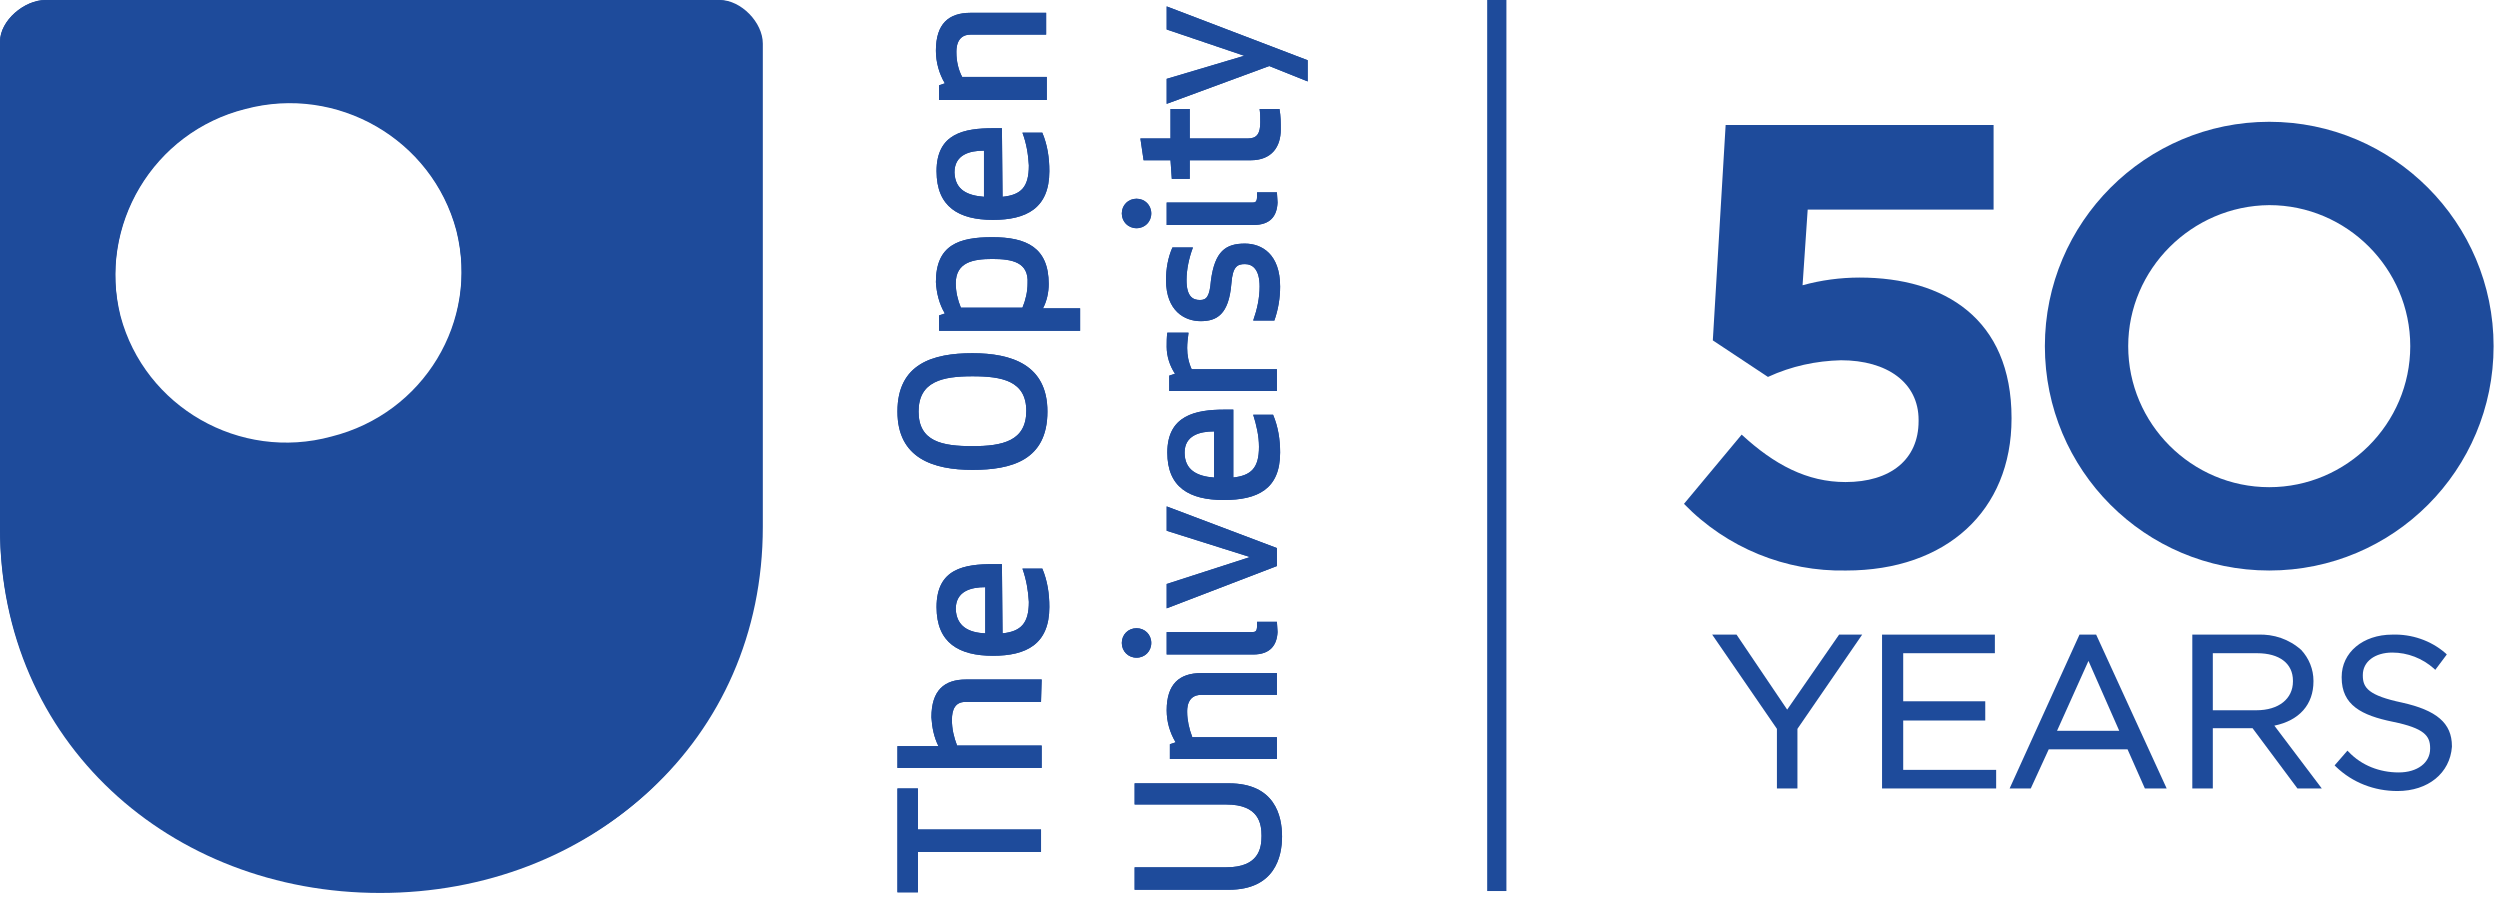
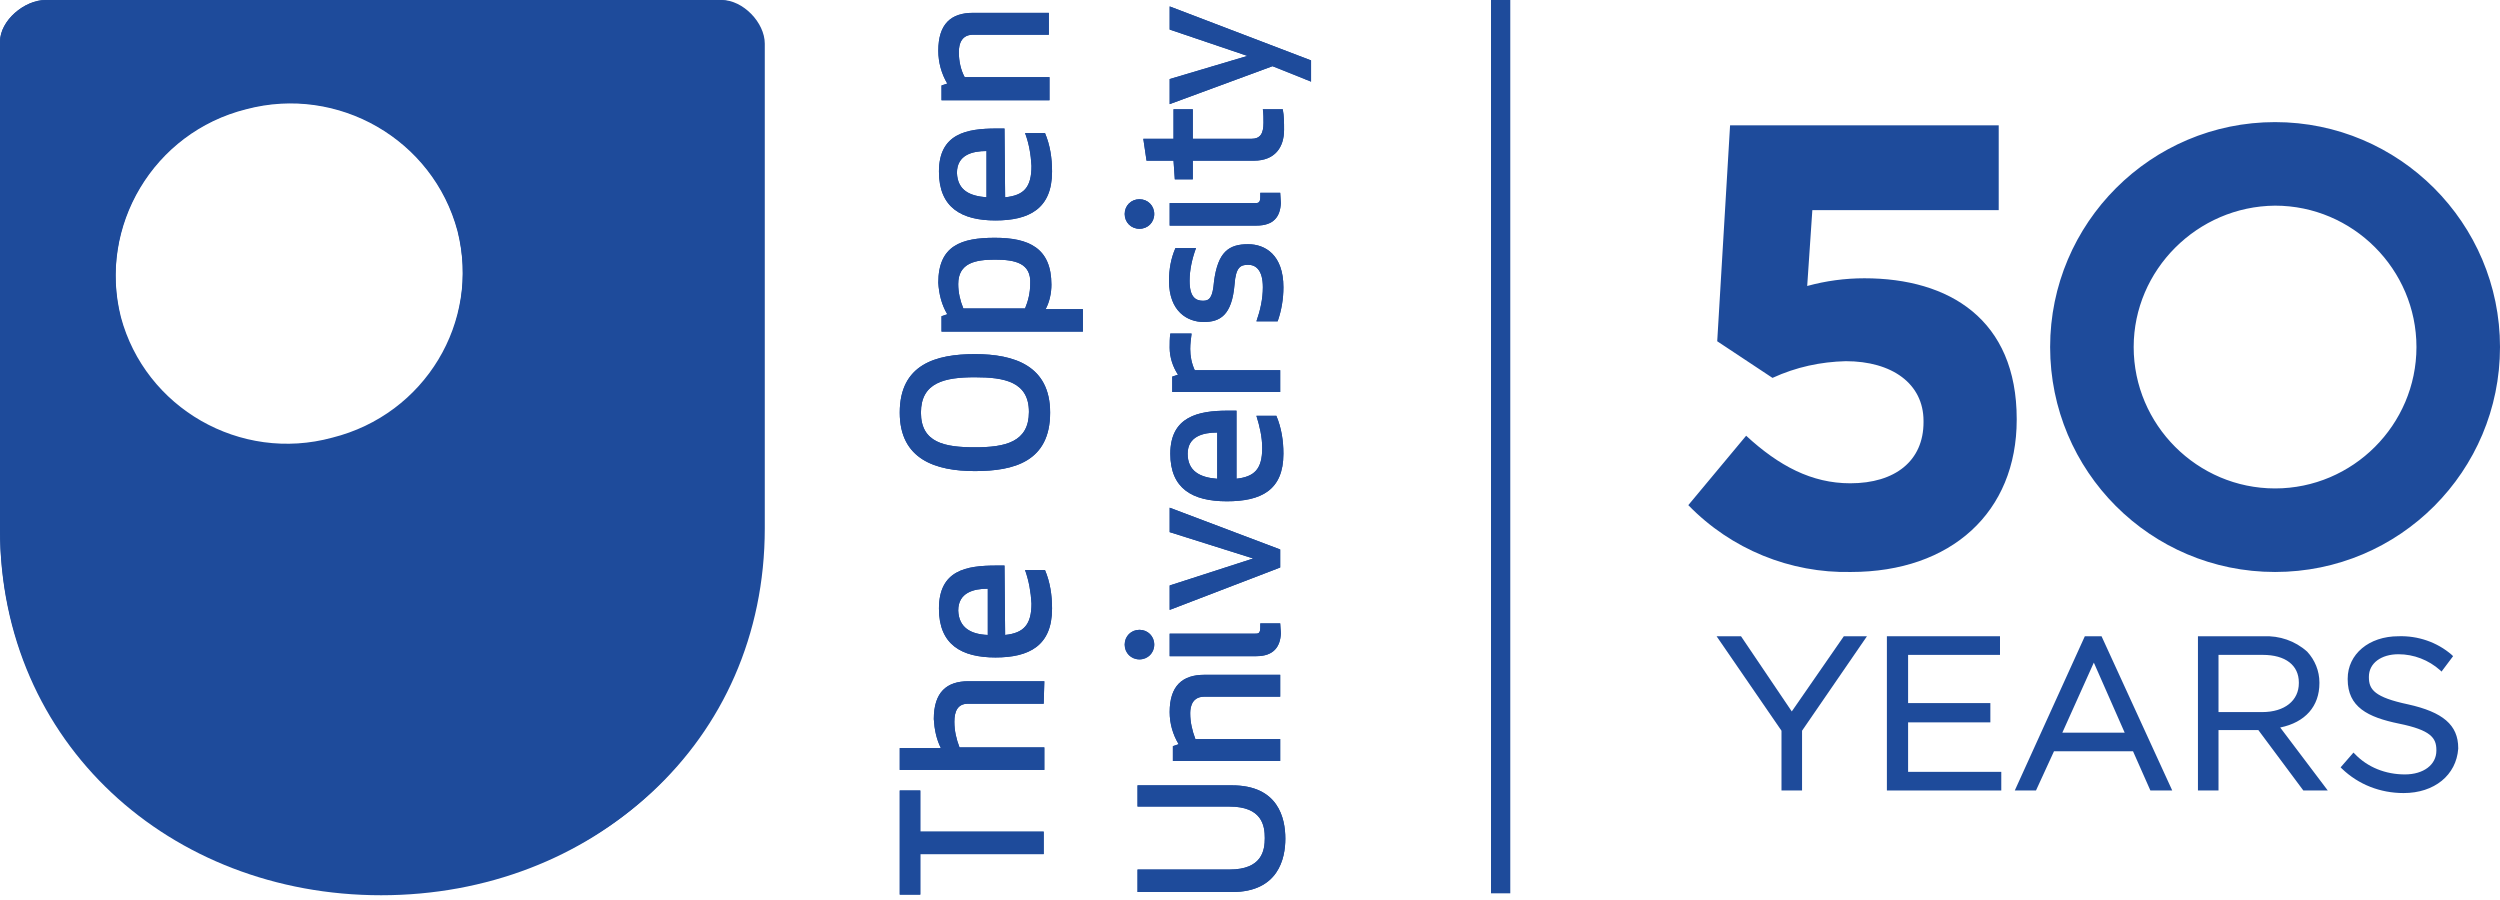
- <svg xmlns="http://www.w3.org/2000/svg" enable-background="new 0 0 390 140" shape-rendering="geometricPrecision" version="1.1" viewBox="0 0 390 140" xml:space="preserve">
-   <style type="text/css">
- 	.st0{fill:#1E4B9B;}
- </style>
-   <path class="st0" d="m118.6 82.4v-75.6c0-3.3-3.4-6.8-6.7-6.8h-104.8c-3.3 0-7.1 3.2-7.1 6.5v75.9c0 33.3 26.5 56.9 59.3 56.9s59.3-23.5 59.3-56.9m-66.9-13.9c-14.3 3.9-29.1-4.6-32.9-18.9-3.6-14.4 5.1-29 19.5-32.6 14.3-3.8 29.1 4.7 32.9 19 3.6 14.4-5.1 28.9-19.5 32.5" />
-   <path class="st0" d="m119 82.2v-75.4c0-3.3-3.4-6.8-6.7-6.8h-105.2c-3.3 0-7.1 3.2-7.1 6.5v75.7c0 33.3 26.6 56.8 59.5 56.8s59.5-23.4 59.5-56.8m-67.3-14.1c-14.3 3.9-29.1-4.6-32.9-18.8-3.6-14.3 5.1-28.8 19.5-32.4 14.3-3.8 29.1 4.7 32.9 18.9 3.6 14.3-5.1 28.7-19.5 32.3" />
-   <path class="st0" d="m262.7 78.6l9-10.8c5.1 4.7 10.2 7.4 16.2 7.4 7 0 11.4-3.5 11.4-9.5v-0.2c0-5.8-4.9-9.3-12.1-9.3-3.9 0.1-7.7 0.9-11.4 2.6l-8.6-5.7 2-33.6h41.8v13.2h-29l-0.8 11.8c2.9-0.8 5.9-1.2 8.9-1.2 13.2 0 23.7 6.4 23.7 21.9v0.1c0 14.4-10.2 23.7-25.8 23.7-9.4 0.2-18.6-3.5-25.3-10.4z" />
-   <polygon class="st0" points="194.1 8.7 182 4.6 182 1 204 9.4 204 12.7 198 10.3 182 16.2 182 12.3" />
-   <path class="st0" d="m154.8 40.4c-3 0-5.7 0.5-5.7 3.8 0 1.3 0.3 2.6 0.8 3.8h9.6c0.5-1.2 0.8-2.5 0.8-3.8 0.2-3.3-2.4-3.8-5.5-3.8zm-8.3 8.8l0.9-0.3c-0.9-1.5-1.3-3.2-1.4-4.9 0-5.8 3.6-7 8.8-7 5.3 0 8.8 1.6 8.8 7.3 0 1.3-0.3 2.7-0.9 3.8h5.8v3.5h-22v-2.4z" />
-   <polygon class="st0" points="162.4 129.4 162.4 132.9 143.2 132.9 143.2 139.2 140 139.2 140 123 143.2 123 143.2 129.4" />
-   <path class="st0" d="m150.6 109.5c-1.6 0-2.1 1.2-2.1 2.8 0 1.4 0.3 2.7 0.8 4h13.2v3.5h-22.5v-3.4h6.4c-0.7-1.4-1-2.9-1.1-4.5 0-4.2 2-5.9 5.4-5.9h11.8l-0.1 3.5h-11.8z" />
-   <path class="st0" d="m151.7 69.6c4.7 0 8.4-0.8 8.4-5.5s-3.8-5.4-8.4-5.4c-4.7 0-8.4 0.8-8.4 5.5s3.7 5.4 8.4 5.4m0 3.7c-6.1 0-11.7-1.8-11.7-9.1 0-7.5 5.6-9.1 11.7-9.1s11.7 1.8 11.7 9.1c0 7.6-5.6 9.1-11.7 9.1" />
-   <path class="st0" d="m149.2 8.2c0-0.4-0.1-2.8 2.2-2.8h11.8v-3.4h-11.8c-3.4 0-5.4 1.7-5.4 5.9 0 1.8 0.5 3.6 1.4 5.1l-0.9 0.3v2.3h16.8v-3.6h-13.2c-0.6-1.1-0.9-2.5-0.9-3.8" />
-   <path class="st0" d="m153.5 30.7v-7.2c-2.2 0-4.6 0.6-4.6 3.4 0.1 2.8 2.1 3.6 4.6 3.8zm2.9 0c2.9-0.3 4.1-1.5 4.1-4.9-0.1-1.8-0.4-3.5-1-5.1h3.1c0.8 1.9 1.1 3.9 1.1 6 0 5.8-3.6 7.6-8.8 7.6-5.3 0-8.8-2-8.8-7.6 0-5.9 4.3-6.7 8.9-6.7h1.3l0.1 10.7z" />
-   <path class="st0" d="m153.7 98.8v-7.2c-2.2 0-4.6 0.6-4.6 3.4 0.1 2.7 2 3.7 4.6 3.8zm2.7 0c2.9-0.3 4.1-1.6 4.1-4.9-0.1-1.8-0.4-3.5-1-5.2h3.1c0.8 1.9 1.1 3.9 1.1 6 0 5.8-3.6 7.6-8.8 7.6-5.3 0-8.8-2-8.8-7.6 0-6 4.3-6.7 8.9-6.7h1.3l0.1 10.8z" />
-   <path class="st0" d="m177 125.5h14.3c5.1 0 5.5 3 5.5 4.9s-0.4 4.9-5.5 4.9h-14.3v3.5h14.7c7.2 0 8.3-5.2 8.3-8.3 0-3.2-1.1-8.3-8.3-8.3h-14.7v3.3z" />
-   <path class="st0" d="m177.3 98c1.3 0 2.3 1 2.3 2.3s-1 2.3-2.3 2.3-2.3-1-2.3-2.3 1-2.3 2.3-2.3" />
-   <path class="st0" d="m195.5 102.1h-13.5v-3.5h13.2c0.6 0 0.9 0 0.9-1v-0.6h3.1c0 0.5 0.1 1.1 0.1 1.6-0.1 2-1.1 3.5-3.8 3.5" />
-   <path class="st0" d="m195.5 35.1h-13.5v-3.5h13.2c0.6 0 0.9 0 0.9-1v-0.6h3.1c0 0.5 0.1 1.1 0.1 1.6-0.1 2.1-1.1 3.5-3.8 3.5" />
-   <polygon class="st0" points="182 82.8 182 79 199.2 85.5 199.2 88.3 182 94.9 182 91.1 195 86.9" />
-   <path class="st0" d="m189.4 67.3c-2.2 0-4.6 0.6-4.6 3.3s1.9 3.7 4.6 3.9v-7.2zm2.9 7.2c2.9-0.3 4.1-1.5 4.1-4.8 0-1.7-0.4-3.4-0.9-5h3.1c0.8 1.9 1.1 3.9 1.1 5.9 0 5.7-3.5 7.4-8.8 7.4-5.4 0-8.8-2-8.8-7.4 0-5.8 4.4-6.7 8.9-6.7h1.4v10.6h-0.1z" />
-   <path class="st0" d="m185.4 52c-0.1 0.8-0.2 1.5-0.2 2.3 0 1.1 0.2 2.2 0.7 3.3h13.3v3.4h-16.8v-2.4l0.9-0.3c-0.8-1.2-1.3-2.7-1.3-4.2 0-0.7 0-1.5 0.1-2.2h3.3v0.1z" />
-   <path class="st0" d="m194.2 38c2.7 0 5.5 1.7 5.5 6.7 0 1.8-0.3 3.6-0.9 5.3h-3.3c0.6-1.7 1-3.5 1-5.3 0-2.7-1.1-3.5-2.3-3.5s-1.9 0.4-2.1 3c-0.4 4.9-2.3 5.9-4.8 5.9s-5.4-1.6-5.4-6.4c0-1.8 0.3-3.5 1-5.1h3.2c-0.6 1.6-1 3.4-1 5.1 0 2.6 1 3.1 2.1 3.1 1 0 1.5-0.5 1.7-3 0.6-4.6 2.3-5.8 5.3-5.8" />
-   <path class="st0" d="m199.6 17c0.2 1.1 0.2 2.1 0.2 3.2 0 2.7-1.4 4.8-4.7 4.8h-9.5v2.9h-2.8l-0.2-2.9h-4.2l-0.5-3.4h4.7v-4.6h3v4.6h9.1c1.4 0 1.9-0.8 1.9-2.5 0-0.7 0-1.4-0.1-2.1h3.1z" />
-   <path class="st0" d="m185.2 111.1c0-0.4-0.1-2.7 2.2-2.7h11.8v-3.4h-11.8c-3.4 0-5.4 1.7-5.4 5.8 0 1.8 0.5 3.5 1.4 5l-0.9 0.3v2.3h16.7v-3.4h-13.2c-0.5-1.3-0.8-2.7-0.8-3.9" />
-   <path class="st0" d="m177.3 31c1.3 0 2.3 1 2.3 2.3s-1 2.3-2.3 2.3-2.3-1-2.3-2.3 1-2.3 2.3-2.3" />
-   <path class="st0" d="m354 19c-19.3 0-35 15.7-35 35s15.6 35 35 35 35-15.7 35-35-15.7-35-35-35zm0 13c12.1 0 22 9.9 22 22s-9.9 22-22 22-22-9.9-22-22c0-12 9.9-21.9 22-22z" />
-   <polygon class="st0" points="194.1 8.7 182 4.6 182 1 204 9.4 204 12.7 198 10.3 182 16.2 182 12.3" />
-   <path class="st0" d="m154.8 40.4c-3 0-5.7 0.5-5.7 3.8 0 1.3 0.3 2.6 0.8 3.8h9.6c0.5-1.2 0.8-2.5 0.8-3.8 0.2-3.3-2.4-3.8-5.5-3.8zm-8.3 8.8l0.9-0.3c-0.9-1.5-1.3-3.2-1.4-4.9 0-5.8 3.6-7 8.8-7 5.3 0 8.8 1.6 8.8 7.3 0 1.3-0.3 2.7-0.9 3.8h5.8v3.5h-22v-2.4z" />
-   <polygon class="st0" points="162.4 129.4 162.4 132.9 143.2 132.9 143.2 139.2 140 139.2 140 123 143.2 123 143.2 129.4" />
-   <path class="st0" d="m150.6 109.5c-1.6 0-2.1 1.2-2.1 2.8 0 1.4 0.3 2.7 0.8 4h13.2v3.5h-22.5v-3.4h6.4c-0.7-1.4-1-2.9-1.1-4.5 0-4.2 2-5.9 5.4-5.9h11.8l-0.1 3.5h-11.8z" />
-   <path class="st0" d="m151.7 69.6c4.7 0 8.4-0.8 8.4-5.5s-3.8-5.4-8.4-5.4c-4.7 0-8.4 0.8-8.4 5.5s3.7 5.4 8.4 5.4m0 3.7c-6.1 0-11.7-1.8-11.7-9.1 0-7.5 5.6-9.1 11.7-9.1s11.7 1.8 11.7 9.1c0 7.6-5.6 9.1-11.7 9.1" />
-   <path class="st0" d="m149.2 8.2c0-0.4-0.1-2.8 2.2-2.8h11.8v-3.4h-11.8c-3.4 0-5.4 1.7-5.4 5.9 0 1.8 0.5 3.6 1.4 5.1l-0.9 0.3v2.3h16.8v-3.6h-13.2c-0.6-1.1-0.9-2.5-0.9-3.8" />
-   <path class="st0" d="m153.5 30.7v-7.2c-2.2 0-4.6 0.6-4.6 3.4 0.1 2.8 2.1 3.6 4.6 3.8zm2.9 0c2.9-0.3 4.1-1.5 4.1-4.9-0.1-1.8-0.4-3.5-1-5.1h3.1c0.8 1.9 1.1 3.9 1.1 6 0 5.8-3.6 7.6-8.8 7.6-5.3 0-8.8-2-8.8-7.6 0-5.9 4.3-6.7 8.9-6.7h1.3l0.1 10.7z" />
-   <path class="st0" d="m153.7 98.8v-7.2c-2.2 0-4.6 0.6-4.6 3.4 0.1 2.7 2 3.7 4.6 3.8zm2.7 0c2.9-0.3 4.1-1.6 4.1-4.9-0.1-1.8-0.4-3.5-1-5.2h3.1c0.8 1.9 1.1 3.9 1.1 6 0 5.8-3.6 7.6-8.8 7.6-5.3 0-8.8-2-8.8-7.6 0-6 4.3-6.7 8.9-6.7h1.3l0.1 10.8z" />
-   <path class="st0" d="m177 125.5h14.3c5.1 0 5.5 3 5.5 4.9s-0.4 4.9-5.5 4.9h-14.3v3.5h14.7c7.2 0 8.3-5.2 8.3-8.3 0-3.2-1.1-8.3-8.3-8.3h-14.7v3.3z" />
-   <path class="st0" d="m177.3 98c1.3 0 2.3 1 2.3 2.3s-1 2.3-2.3 2.3-2.3-1-2.3-2.3 1-2.3 2.3-2.3" />
-   <path class="st0" d="m195.5 102.1h-13.5v-3.5h13.2c0.6 0 0.9 0 0.9-1v-0.6h3.1c0 0.5 0.1 1.1 0.1 1.6-0.1 2-1.1 3.5-3.8 3.5" />
-   <path class="st0" d="m195.5 35.1h-13.5v-3.5h13.2c0.6 0 0.9 0 0.9-1v-0.6h3.1c0 0.5 0.1 1.1 0.1 1.6-0.1 2.1-1.1 3.5-3.8 3.5" />
-   <polygon class="st0" points="182 82.8 182 79 199.2 85.5 199.2 88.3 182 94.9 182 91.1 195 86.9" />
-   <path class="st0" d="m189.4 67.3c-2.2 0-4.6 0.6-4.6 3.3s1.9 3.7 4.6 3.9v-7.2zm2.9 7.2c2.9-0.3 4.1-1.5 4.1-4.8 0-1.7-0.4-3.4-0.9-5h3.1c0.8 1.9 1.1 3.9 1.1 5.9 0 5.7-3.5 7.4-8.8 7.4-5.4 0-8.8-2-8.8-7.4 0-5.8 4.4-6.7 8.9-6.7h1.4v10.6h-0.1z" />
-   <path class="st0" d="m185.4 52c-0.1 0.8-0.2 1.5-0.2 2.3 0 1.1 0.2 2.2 0.7 3.3h13.3v3.4h-16.8v-2.4l0.9-0.3c-0.8-1.2-1.3-2.7-1.3-4.2 0-0.7 0-1.5 0.1-2.2h3.3v0.1z" />
-   <path class="st0" d="m194.2 38c2.7 0 5.5 1.7 5.5 6.7 0 1.8-0.3 3.6-0.9 5.3h-3.3c0.6-1.7 1-3.5 1-5.3 0-2.7-1.1-3.5-2.3-3.5s-1.9 0.4-2.1 3c-0.4 4.9-2.3 5.9-4.8 5.9s-5.4-1.6-5.4-6.4c0-1.8 0.3-3.5 1-5.1h3.2c-0.6 1.6-1 3.4-1 5.1 0 2.6 1 3.1 2.1 3.1 1 0 1.5-0.5 1.7-3 0.6-4.6 2.3-5.8 5.3-5.8" />
-   <path class="st0" d="m199.6 17c0.2 1.1 0.2 2.1 0.2 3.2 0 2.7-1.4 4.8-4.7 4.8h-9.5v2.9h-2.8l-0.2-2.9h-4.2l-0.5-3.4h4.7v-4.6h3v4.6h9.1c1.4 0 1.9-0.8 1.9-2.5 0-0.7 0-1.4-0.1-2.1h3.1z" />
-   <path class="st0" d="m185.2 111.1c0-0.4-0.1-2.7 2.2-2.7h11.8v-3.4h-11.8c-3.4 0-5.4 1.7-5.4 5.8 0 1.8 0.5 3.5 1.4 5l-0.9 0.3v2.3h16.7v-3.4h-13.2c-0.5-1.3-0.8-2.7-0.8-3.9" />
-   <path class="st0" d="m177.3 31c1.3 0 2.3 1 2.3 2.3s-1 2.3-2.3 2.3-2.3-1-2.3-2.3 1-2.3 2.3-2.3" />
-   <polygon class="st0" points="277.2 123 277.2 113.7 267.1 99 270.9 99 278.8 110.7 286.9 99 290.5 99 280.4 113.7 280.4 123" />
-   <polygon class="st0" points="293.6 123 293.6 99 311.2 99 311.2 101.9 296.9 101.9 296.9 109.4 309.7 109.4 309.7 112.4 296.9 112.4 296.9 120.1 311.4 120.1 311.4 123" />
-   <path class="st0" d="m330.6 114l-4.8-10.9-4.9 10.9h9.7zm4 9l-2.7-6.1h-12.3l-2.8 6.1h-3.3l10.9-24h2.6l11 24h-3.4z" />
-   <path class="st0" d="m352 110.8c3.5 0 5.7-1.8 5.7-4.5v-0.1c0-2.7-2.1-4.3-5.6-4.3h-6.9v8.9h6.8zm-0.6 2.8h-6.2v9.4h-3.2v-24h10.2c2.5-0.1 4.9 0.7 6.8 2.4 1.2 1.3 1.9 3 1.9 4.8v0.1c0 3.6-2.2 6.1-6.1 6.9l7.4 9.8h-3.8l-7-9.4z" />
-   <path class="st0" d="m374 123.4c-3.6 0-7-1.3-9.6-3.8l-0.2-0.2 2-2.3 0.2 0.2c2 2.1 4.8 3.2 7.8 3.2 2.9 0 4.9-1.5 4.9-3.7v-0.1c0-1.9-0.9-3.1-5.8-4.1s-8-2.6-8-6.9v-0.1c0-3.8 3.3-6.6 7.9-6.6 3-0.1 6 0.9 8.3 2.9l0.2 0.2-1.8 2.4-0.2-0.2c-1.8-1.6-4.1-2.5-6.5-2.5-2.7 0-4.6 1.4-4.6 3.5v0.1c0 1.9 0.9 3.1 6.1 4.2 5.4 1.2 7.8 3.2 7.8 6.8v0.1c-0.3 4.1-3.7 6.9-8.5 6.9z" />
-   <rect class="st0" x="232" width="3" height="139" />
-   <path class="st0" d="m0 0" />
+ <svg xmlns="http://www.w3.org/2000/svg" width="389" height="140" viewBox="0 0 389 140">
+   <g fill="#1E4B9B">
+     <path d="M118.6,82.4 L118.6,6.8 C118.6,3.5 115.2,1.42108547e-14 111.9,1.42108547e-14 L7.1,1.42108547e-14 C3.8,1.42108547e-14 -7.10542736e-15,3.2 -7.10542736e-15,6.5 L-7.10542736e-15,82.4 C-7.10542736e-15,115.7 26.5,139.3 59.3,139.3 C92.1,139.3 118.6,115.8 118.6,82.4 M51.7,68.5 C37.4,72.4 22.6,63.9 18.8,49.6 C15.2,35.2 23.9,20.6 38.3,17 C52.6,13.2 67.4,21.7 71.2,36 C74.8,50.4 66.1,64.9 51.7,68.5" />
+     <path d="M119 82.2L119 6.8C119 3.5 115.6 0 112.3 0L7.1 0C3.8 0-7.10542736e-15 3.2-7.10542736e-15 6.5L-7.10542736e-15 82.2C-7.10542736e-15 115.5 26.6 139 59.5 139 92.4 139 119 115.6 119 82.2M51.7 68.1C37.4 72 22.6 63.5 18.8 49.3 15.2 35 23.9 20.5 38.3 16.9 52.6 13.1 67.4 21.6 71.2 35.8 74.8 50.1 66.1 64.5 51.7 68.1M262.7 78.6L271.7 67.8C276.8 72.5 281.9 75.2 287.9 75.2 294.9 75.2 299.3 71.7 299.3 65.7L299.3 65.5C299.3 59.7 294.4 56.2 287.2 56.2 283.3 56.3 279.5 57.1 275.8 58.8L267.2 53.1 269.2 19.5 311 19.5 311 32.7 282 32.7 281.2 44.5C284.1 43.7 287.1 43.3 290.1 43.3 303.3 43.3 313.8 49.7 313.8 65.2L313.8 65.3C313.8 79.7 303.6 89 288 89 278.6 89.2 269.4 85.5 262.7 78.6L262.7 78.6z" />
+     <polygon points="194.1 8.7 182 4.6 182 1 204 9.4 204 12.7 198 10.3 182 16.2 182 12.3" />
+     <path d="M154.8,40.4 C151.8,40.4 149.1,40.9 149.1,44.2 C149.1,45.5 149.4,46.8 149.9,48 L159.5,48 C160,46.8 160.3,45.5 160.3,44.2 C160.5,40.9 157.9,40.4 154.8,40.4 L154.8,40.4 Z M146.5,49.2 L147.4,48.9 C146.5,47.4 146.1,45.7 146,44 C146,38.2 149.6,37 154.8,37 C160.1,37 163.6,38.6 163.6,44.3 C163.6,45.6 163.3,47 162.7,48.1 L168.5,48.1 L168.5,51.6 L146.5,51.6 L146.5,49.2 L146.5,49.2 Z" />
+     <polygon points="162.4 129.4 162.4 132.9 143.2 132.9 143.2 139.2 140 139.2 140 123 143.2 123 143.2 129.4" />
+     <path d="M150.6 109.5C149 109.5 148.5 110.7 148.5 112.3 148.5 113.7 148.8 115 149.3 116.3L162.5 116.3 162.5 119.8 140 119.8 140 116.4 146.4 116.4C145.7 115 145.4 113.5 145.3 111.9 145.3 107.7 147.3 106 150.7 106L162.5 106 162.4 109.5 150.6 109.5 150.6 109.5zM151.7 69.6C156.4 69.6 160.1 68.8 160.1 64.1 160.1 59.4 156.3 58.7 151.7 58.7 147 58.7 143.3 59.5 143.3 64.2 143.3 68.9 147 69.6 151.7 69.6M151.7 73.3C145.6 73.3 140 71.5 140 64.2 140 56.7 145.6 55.1 151.7 55.1 157.8 55.1 163.4 56.9 163.4 64.2 163.4 71.8 157.8 73.3 151.7 73.3M149.2 8.2C149.2 7.8 149.1 5.4 151.4 5.4L163.2 5.4 163.2 2 151.4 2C148 2 146 3.7 146 7.9 146 9.7 146.5 11.5 147.4 13L146.5 13.3 146.5 15.6 163.3 15.6 163.3 12 150.1 12C149.5 10.9 149.2 9.5 149.2 8.2M153.5 30.7L153.5 23.5C151.3 23.5 148.9 24.1 148.9 26.9 149 29.7 151 30.5 153.5 30.7zM156.4 30.7C159.3 30.4 160.5 29.2 160.5 25.8 160.4 24 160.1 22.3 159.5 20.7L162.6 20.7C163.4 22.6 163.7 24.6 163.7 26.7 163.7 32.5 160.1 34.3 154.9 34.3 149.6 34.3 146.1 32.3 146.1 26.7 146.1 20.8 150.4 20 155 20L156.3 20 156.4 30.7 156.4 30.7zM153.7 98.8L153.7 91.6C151.5 91.6 149.1 92.2 149.1 95 149.2 97.7 151.1 98.7 153.7 98.8zM156.4 98.8C159.3 98.5 160.5 97.2 160.5 93.9 160.4 92.1 160.1 90.4 159.5 88.7L162.6 88.7C163.4 90.6 163.7 92.6 163.7 94.7 163.7 100.5 160.1 102.3 154.9 102.3 149.6 102.3 146.1 100.3 146.1 94.7 146.1 88.7 150.4 88 155 88L156.3 88 156.4 98.8 156.4 98.8zM177 125.5L191.3 125.5C196.4 125.5 196.8 128.5 196.8 130.4 196.8 132.3 196.4 135.3 191.3 135.3L177 135.3 177 138.8 191.7 138.8C198.9 138.8 200 133.6 200 130.5 200 127.3 198.9 122.2 191.7 122.2L177 122.2 177 125.5zM177.3 98C178.6 98 179.6 99 179.6 100.3 179.6 101.6 178.6 102.6 177.3 102.6 176 102.6 175 101.6 175 100.3 175 99 176 98 177.3 98M195.5 102.1L182 102.1 182 98.6 195.2 98.6C195.8 98.6 196.1 98.6 196.1 97.6L196.1 97 199.2 97C199.2 97.5 199.3 98.1 199.3 98.6 199.2 100.6 198.2 102.1 195.5 102.1M195.5 35.1L182 35.1 182 31.6 195.2 31.6C195.8 31.6 196.1 31.6 196.1 30.6L196.1 30 199.2 30C199.2 30.5 199.3 31.1 199.3 31.6 199.2 33.7 198.2 35.1 195.5 35.1" />
+     <polygon points="182 82.8 182 79 199.2 85.5 199.2 88.3 182 94.9 182 91.1 195 86.9" />
+     <path d="M189.4 67.3C187.2 67.3 184.8 67.9 184.8 70.6 184.8 73.3 186.7 74.3 189.4 74.5L189.4 67.3zM192.3 74.5C195.2 74.2 196.4 73 196.4 69.7 196.4 68 196 66.3 195.5 64.7L198.6 64.7C199.4 66.6 199.7 68.6 199.7 70.6 199.7 76.3 196.2 78 190.9 78 185.5 78 182.1 76 182.1 70.6 182.1 64.8 186.5 63.9 191 63.9L192.4 63.9 192.4 74.5 192.3 74.5 192.3 74.5zM185.4 52C185.3 52.8 185.2 53.5 185.2 54.3 185.2 55.4 185.4 56.5 185.9 57.6L199.2 57.6 199.2 61 182.4 61 182.4 58.6 183.3 58.3C182.5 57.1 182 55.6 182 54.1 182 53.4 182 52.6 182.1 51.9L185.4 51.9 185.4 52 185.4 52zM194.2 38C196.9 38 199.7 39.7 199.7 44.7 199.7 46.5 199.4 48.3 198.8 50L195.5 50C196.1 48.3 196.5 46.5 196.5 44.7 196.5 42 195.4 41.2 194.2 41.2 193 41.2 192.3 41.6 192.1 44.2 191.7 49.1 189.8 50.1 187.3 50.1 184.8 50.1 181.9 48.5 181.9 43.7 181.9 41.9 182.2 40.2 182.9 38.6L186.1 38.6C185.5 40.2 185.1 42 185.1 43.7 185.1 46.3 186.1 46.8 187.2 46.8 188.2 46.8 188.7 46.3 188.9 43.8 189.5 39.2 191.2 38 194.2 38M199.6 17C199.8 18.1 199.8 19.1 199.8 20.2 199.8 22.9 198.4 25 195.1 25L185.6 25 185.6 27.9 182.8 27.9 182.6 25 178.4 25 177.9 21.6 182.6 21.6 182.6 17 185.6 17 185.6 21.6 194.7 21.6C196.1 21.6 196.6 20.8 196.6 19.1 196.6 18.4 196.6 17.7 196.5 17L199.6 17zM185.2 111.1C185.2 110.7 185.1 108.4 187.4 108.4L199.2 108.4 199.2 105 187.4 105C184 105 182 106.7 182 110.8 182 112.6 182.5 114.3 183.4 115.8L182.5 116.1 182.5 118.4 199.2 118.4 199.2 115 186 115C185.5 113.7 185.2 112.3 185.2 111.1M177.3 31C178.6 31 179.6 32 179.6 33.3 179.6 34.6 178.6 35.6 177.3 35.6 176 35.6 175 34.6 175 33.3 175 32 176 31 177.3 31M354 19C334.7 19 319 34.7 319 54 319 73.3 334.6 89 354 89 373.4 89 389 73.3 389 54 389 34.7 373.3 19 354 19zM354 32C366.1 32 376 41.9 376 54 376 66.1 366.1 76 354 76 341.9 76 332 66.1 332 54 332 42 341.9 32.1 354 32z" />
+     <polygon points="194.1 8.7 182 4.6 182 1 204 9.4 204 12.7 198 10.3 182 16.2 182 12.3" />
+     <path d="M154.8,40.4 C151.8,40.4 149.1,40.9 149.1,44.2 C149.1,45.5 149.4,46.8 149.9,48 L159.5,48 C160,46.8 160.3,45.5 160.3,44.2 C160.5,40.9 157.9,40.4 154.8,40.4 L154.8,40.4 Z M146.5,49.2 L147.4,48.9 C146.5,47.4 146.1,45.7 146,44 C146,38.2 149.6,37 154.8,37 C160.1,37 163.6,38.6 163.6,44.3 C163.6,45.6 163.3,47 162.7,48.1 L168.5,48.1 L168.5,51.6 L146.5,51.6 L146.5,49.2 L146.5,49.2 Z" />
+     <polygon points="162.4 129.4 162.4 132.9 143.2 132.9 143.2 139.2 140 139.2 140 123 143.2 123 143.2 129.4" />
+     <path d="M150.6 109.5C149 109.5 148.5 110.7 148.5 112.3 148.5 113.7 148.8 115 149.3 116.3L162.5 116.3 162.5 119.8 140 119.8 140 116.4 146.4 116.4C145.7 115 145.4 113.5 145.3 111.9 145.3 107.7 147.3 106 150.7 106L162.5 106 162.4 109.5 150.6 109.5 150.6 109.5zM151.7 69.6C156.4 69.6 160.1 68.8 160.1 64.1 160.1 59.4 156.3 58.7 151.7 58.7 147 58.7 143.3 59.5 143.3 64.2 143.3 68.9 147 69.6 151.7 69.6M151.7 73.3C145.6 73.3 140 71.5 140 64.2 140 56.7 145.6 55.1 151.7 55.1 157.8 55.1 163.4 56.9 163.4 64.2 163.4 71.8 157.8 73.3 151.7 73.3M149.2 8.2C149.2 7.8 149.1 5.4 151.4 5.4L163.2 5.4 163.2 2 151.4 2C148 2 146 3.7 146 7.9 146 9.7 146.5 11.5 147.4 13L146.5 13.3 146.5 15.6 163.3 15.6 163.3 12 150.1 12C149.5 10.9 149.2 9.5 149.2 8.2M153.5 30.7L153.5 23.5C151.3 23.5 148.9 24.1 148.9 26.9 149 29.7 151 30.5 153.5 30.7zM156.4 30.7C159.3 30.4 160.5 29.2 160.5 25.8 160.4 24 160.1 22.3 159.5 20.7L162.6 20.7C163.4 22.6 163.7 24.6 163.7 26.7 163.7 32.5 160.1 34.3 154.9 34.3 149.6 34.3 146.1 32.3 146.1 26.7 146.1 20.8 150.4 20 155 20L156.3 20 156.4 30.7 156.4 30.7zM153.7 98.8L153.7 91.6C151.5 91.6 149.1 92.2 149.1 95 149.2 97.7 151.1 98.7 153.7 98.8zM156.4 98.8C159.3 98.5 160.5 97.2 160.5 93.9 160.4 92.1 160.1 90.4 159.5 88.7L162.6 88.7C163.4 90.6 163.7 92.6 163.7 94.7 163.7 100.5 160.1 102.3 154.9 102.3 149.6 102.3 146.1 100.3 146.1 94.7 146.1 88.7 150.4 88 155 88L156.3 88 156.4 98.8 156.4 98.8zM177 125.5L191.3 125.5C196.4 125.5 196.8 128.5 196.8 130.4 196.8 132.3 196.4 135.3 191.3 135.3L177 135.3 177 138.8 191.7 138.8C198.9 138.8 200 133.6 200 130.5 200 127.3 198.9 122.2 191.7 122.2L177 122.2 177 125.5zM177.3 98C178.6 98 179.6 99 179.6 100.3 179.6 101.6 178.6 102.6 177.3 102.6 176 102.6 175 101.6 175 100.3 175 99 176 98 177.3 98M195.5 102.1L182 102.1 182 98.6 195.2 98.6C195.8 98.6 196.1 98.6 196.1 97.6L196.1 97 199.2 97C199.2 97.5 199.3 98.1 199.3 98.6 199.2 100.6 198.2 102.1 195.5 102.1M195.5 35.1L182 35.1 182 31.6 195.2 31.6C195.8 31.6 196.1 31.6 196.1 30.6L196.1 30 199.2 30C199.2 30.5 199.3 31.1 199.3 31.6 199.2 33.7 198.2 35.1 195.5 35.1" />
+     <polygon points="182 82.8 182 79 199.2 85.5 199.2 88.3 182 94.9 182 91.1 195 86.9" />
+     <path d="M189.4 67.3C187.2 67.3 184.8 67.9 184.8 70.6 184.8 73.3 186.7 74.3 189.4 74.5L189.4 67.3zM192.3 74.5C195.2 74.2 196.4 73 196.4 69.7 196.4 68 196 66.3 195.5 64.7L198.6 64.7C199.4 66.6 199.7 68.6 199.7 70.6 199.7 76.3 196.2 78 190.9 78 185.5 78 182.1 76 182.1 70.6 182.1 64.8 186.5 63.9 191 63.9L192.4 63.9 192.4 74.5 192.3 74.5 192.3 74.5zM185.4 52C185.3 52.8 185.2 53.5 185.2 54.3 185.2 55.4 185.4 56.5 185.9 57.6L199.2 57.6 199.2 61 182.4 61 182.4 58.6 183.3 58.3C182.5 57.1 182 55.6 182 54.1 182 53.4 182 52.6 182.1 51.9L185.4 51.9 185.4 52 185.4 52zM194.2 38C196.9 38 199.7 39.7 199.7 44.7 199.7 46.5 199.4 48.3 198.8 50L195.5 50C196.1 48.3 196.5 46.5 196.5 44.7 196.5 42 195.4 41.2 194.2 41.2 193 41.2 192.3 41.6 192.1 44.2 191.7 49.1 189.8 50.1 187.3 50.1 184.8 50.1 181.9 48.5 181.9 43.7 181.9 41.9 182.2 40.2 182.9 38.6L186.1 38.6C185.5 40.2 185.1 42 185.1 43.7 185.1 46.3 186.1 46.8 187.2 46.8 188.2 46.8 188.7 46.3 188.9 43.8 189.5 39.2 191.2 38 194.2 38M199.6 17C199.8 18.1 199.8 19.1 199.8 20.2 199.8 22.9 198.4 25 195.1 25L185.6 25 185.6 27.9 182.8 27.9 182.6 25 178.4 25 177.9 21.6 182.6 21.6 182.6 17 185.6 17 185.6 21.6 194.7 21.6C196.1 21.6 196.6 20.8 196.6 19.1 196.6 18.4 196.6 17.7 196.5 17L199.6 17zM185.2 111.1C185.2 110.7 185.1 108.4 187.4 108.4L199.2 108.4 199.2 105 187.4 105C184 105 182 106.7 182 110.8 182 112.6 182.5 114.3 183.4 115.8L182.5 116.1 182.5 118.4 199.2 118.4 199.2 115 186 115C185.5 113.7 185.2 112.3 185.2 111.1M177.3 31C178.6 31 179.6 32 179.6 33.3 179.6 34.6 178.6 35.6 177.3 35.6 176 35.6 175 34.6 175 33.3 175 32 176 31 177.3 31" />
+     <polygon points="277.2 123 277.2 113.7 267.1 99 270.9 99 278.8 110.7 286.9 99 290.5 99 280.4 113.7 280.4 123" />
+     <polygon points="293.6 123 293.6 99 311.2 99 311.2 101.9 296.9 101.9 296.9 109.4 309.7 109.4 309.7 112.4 296.9 112.4 296.9 120.1 311.4 120.1 311.4 123" />
+     <path d="M330.6 114L325.8 103.1 320.9 114 330.6 114zM334.6 123L331.9 116.9 319.6 116.9 316.8 123 313.5 123 324.4 99 327 99 338 123 334.6 123zM352 110.8C355.5 110.8 357.7 109 357.7 106.3L357.7 106.2C357.7 103.5 355.6 101.9 352.1 101.9L345.2 101.9 345.2 110.8 352 110.8 352 110.8zM351.4 113.6L345.2 113.6 345.2 123 342 123 342 99 352.2 99C354.7 98.9 357.1 99.7 359 101.4 360.2 102.7 360.9 104.4 360.9 106.2L360.9 106.3C360.9 109.9 358.7 112.4 354.8 113.2L362.2 123 358.4 123 351.4 113.6 351.4 113.6zM374 123.4C370.4 123.4 367 122.1 364.4 119.6L364.2 119.4 366.2 117.1 366.4 117.3C368.4 119.4 371.2 120.5 374.2 120.5 377.1 120.5 379.1 119 379.1 116.8L379.1 116.7C379.1 114.8 378.2 113.6 373.3 112.6 368.4 111.6 365.3 110 365.3 105.7L365.3 105.6C365.3 101.8 368.6 99 373.2 99 376.2 98.9 379.2 99.9 381.5 101.9L381.7 102.1 379.9 104.5 379.7 104.3C377.9 102.7 375.6 101.8 373.2 101.8 370.5 101.8 368.6 103.2 368.6 105.3L368.6 105.4C368.6 107.3 369.5 108.5 374.7 109.6 380.1 110.8 382.5 112.8 382.5 116.4L382.5 116.5C382.2 120.6 378.8 123.4 374 123.4L374 123.4z" />
+     <rect width="3" height="139" x="232" />
+   </g>
</svg>
